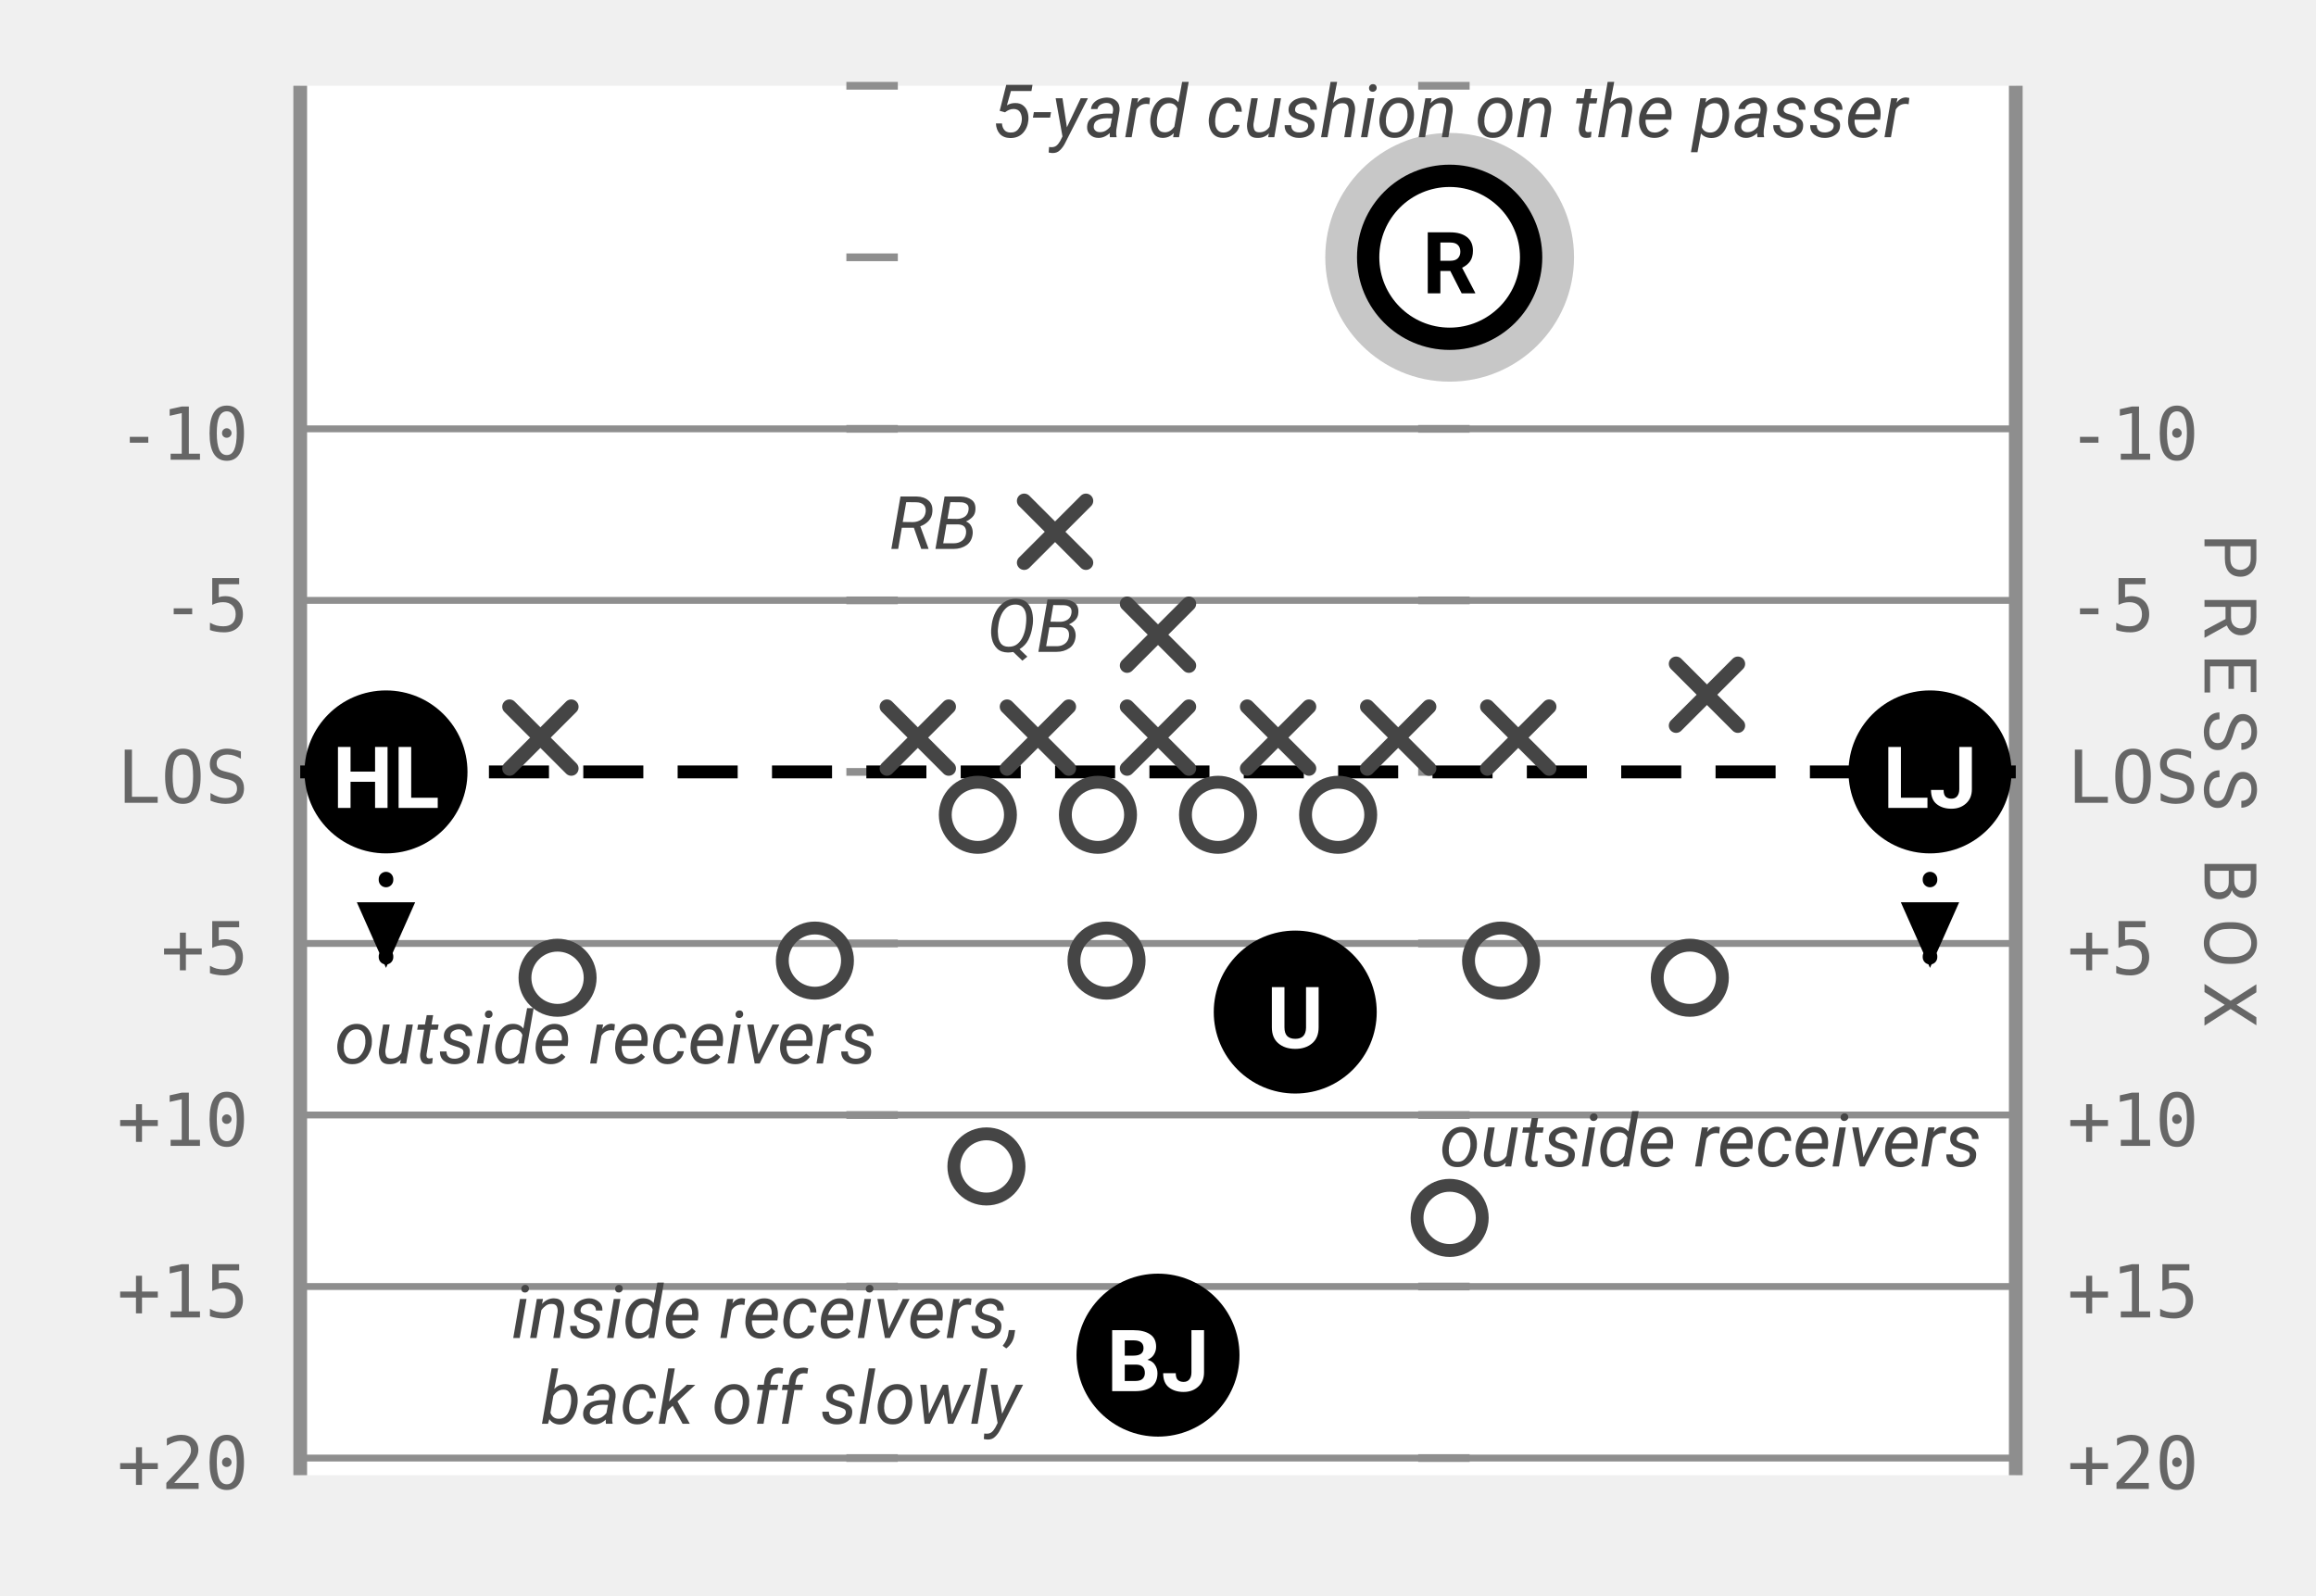
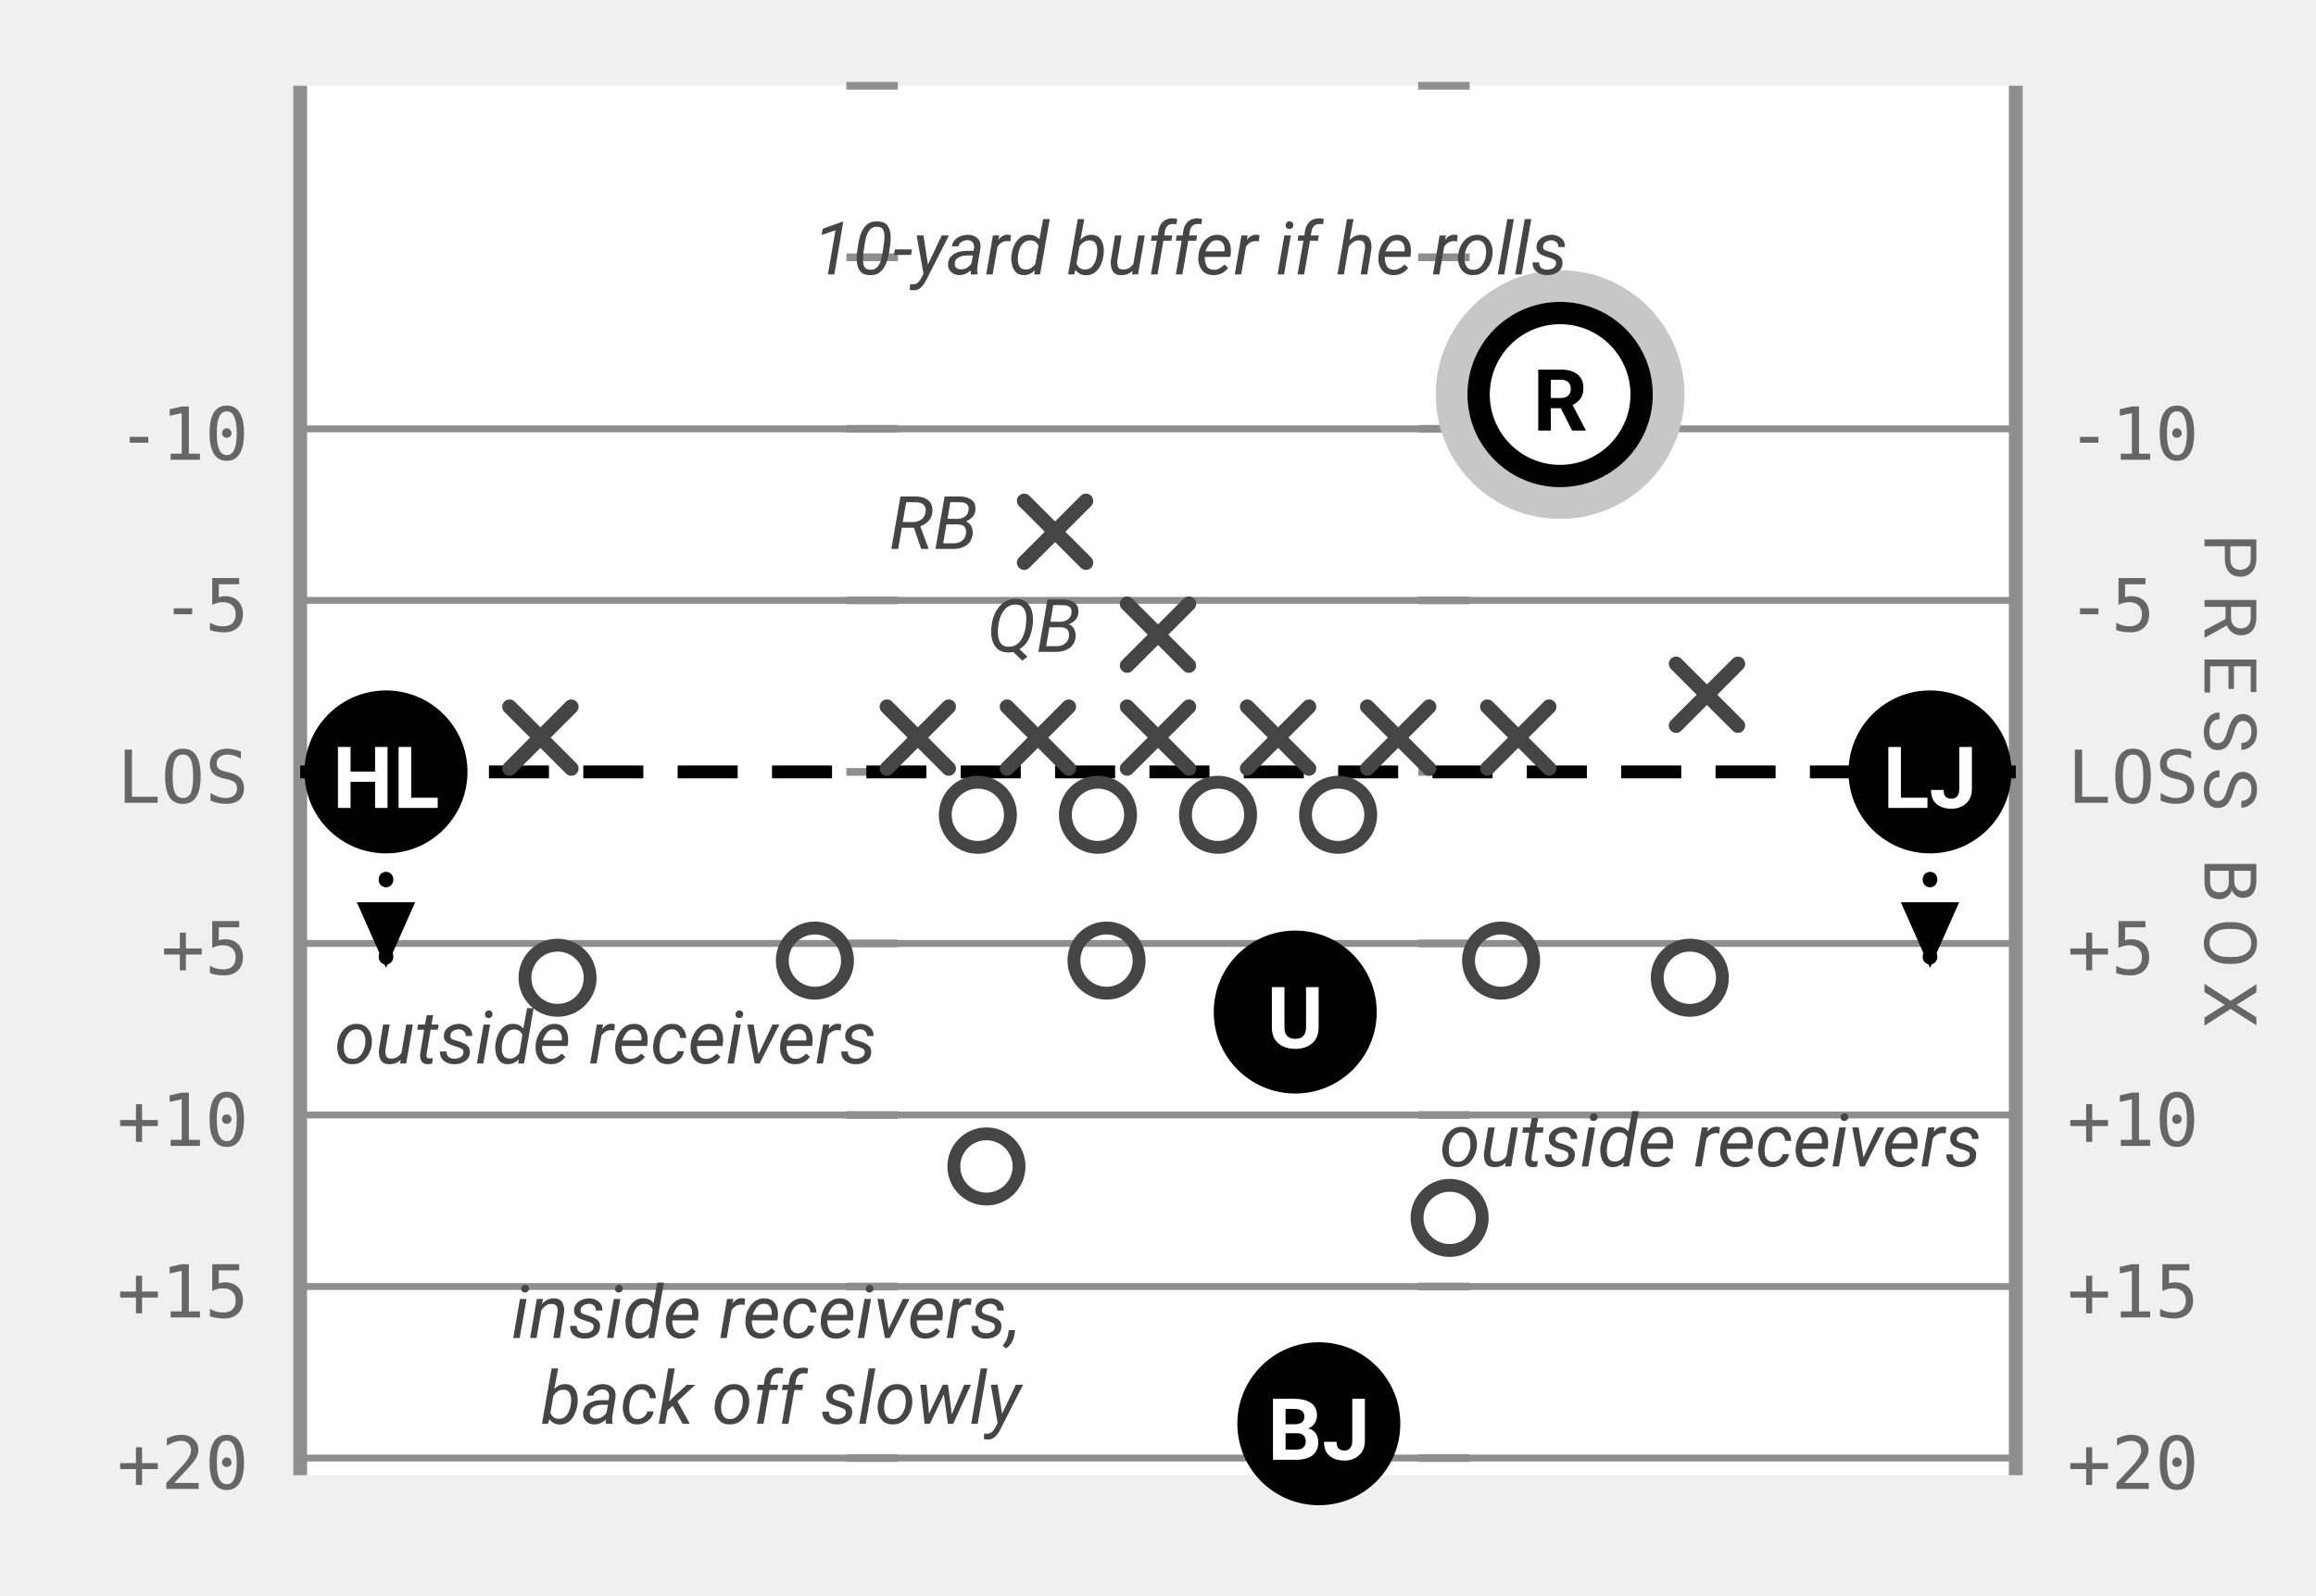
<svg xmlns="http://www.w3.org/2000/svg" viewBox="0 0 270 186" role="img" aria-label="Pass — Referee position, crew of 5">
  <style>svg{font-family:system-ui,-apple-system,"Segoe UI",Roboto,"Helvetica Neue",Arial,sans-serif}
.turf{fill:#FFFFFF}
.ez{fill:url(#hz)}
.hl{stroke:#B8B8B8;stroke-width:1.15}
.sl{stroke:#8E8E8E;stroke-width:1.6;fill:none}
.yl{stroke:#8E8E8E;stroke-width:.8;fill:none}
.gl{stroke:#5A5A5A;stroke-width:2.2;fill:none}
.rl{stroke:#000000;stroke-width:1.5;stroke-dasharray:7 4;fill:none}
.hash{stroke:#8E8E8E;stroke-width:.9}
.post{stroke:#000000;stroke-width:3;fill:none;stroke-linecap:round}
.ylab{font-family:ui-monospace,Menlo,Consolas,monospace;font-size:8.5px;fill:#666666}
.ylab.end{text-anchor:end}
.ylab.start{text-anchor:start}
.pb{font-size:8.5px;letter-spacing:.2em;fill:#666666;text-anchor:middle;text-transform:uppercase}
.kp line{stroke:#454545;stroke-width:1.7;stroke-linecap:round}
.rp{fill:none;stroke:#454545;stroke-width:1.5}
.hat-b{fill:#000000}
.hat-w{fill:#FFFFFF;stroke:#000000;stroke-width:2.6}
.halo{fill:#C7C7C7}
.mk{font-size:10px;font-weight:600;text-anchor:middle}
.mk-l{fill:#FFFFFF}
.mk-d{fill:#000000}
.mv{stroke:#000000;stroke-width:1.7;fill:none;stroke-dasharray:.1 4.4;stroke-linecap:round}
.arh{fill:#000000}
.mvlab{font-size:8.4px;fill:#454545;text-anchor:middle;font-style:italic}
.note{font-size:8.6px;fill:#454545;font-style:italic}
.note.middle{text-anchor:middle}
.note.start{text-anchor:start}
.note.end{text-anchor:end}
.flagk{fill:#000000}
.flagt{stroke:#000000;stroke-width:1.4;stroke-linecap:round}</style>
  <defs>
    <pattern id="hz" width="7" height="7" patternUnits="userSpaceOnUse" patternTransform="rotate(45)">
      <line x1="0" y1="0" x2="0" y2="7" class="hl" />
    </pattern>
    <marker id="ar" viewBox="0 0 10 10" refX="8" refY="5" markerWidth="5" markerHeight="5" orient="auto-start-reverse">
      <path d="M0,1 L9,5 L0,9 z" class="arh" />
    </marker>
  </defs>
  <rect x="35" y="10" width="200" height="162" class="turf" />
  <line x1="98.67" y1="10" x2="104.67" y2="10" class="hash" />
  <line x1="165.33" y1="10" x2="171.33" y2="10" class="hash" />
  <line x1="98.67" y1="30" x2="104.67" y2="30" class="hash" />
  <line x1="165.33" y1="30" x2="171.33" y2="30" class="hash" />
  <line x1="98.67" y1="50" x2="104.67" y2="50" class="hash" />
  <line x1="165.33" y1="50" x2="171.33" y2="50" class="hash" />
  <line x1="98.67" y1="70" x2="104.67" y2="70" class="hash" />
  <line x1="165.33" y1="70" x2="171.33" y2="70" class="hash" />
  <line x1="98.67" y1="90" x2="104.67" y2="90" class="hash" />
  <line x1="165.33" y1="90" x2="171.33" y2="90" class="hash" />
  <line x1="98.67" y1="110" x2="104.67" y2="110" class="hash" />
  <line x1="165.33" y1="110" x2="171.33" y2="110" class="hash" />
  <line x1="98.67" y1="130" x2="104.67" y2="130" class="hash" />
  <line x1="165.33" y1="130" x2="171.33" y2="130" class="hash" />
  <line x1="98.67" y1="150" x2="104.67" y2="150" class="hash" />
  <line x1="165.33" y1="150" x2="171.33" y2="150" class="hash" />
  <line x1="98.67" y1="170" x2="104.67" y2="170" class="hash" />
  <line x1="165.33" y1="170" x2="171.33" y2="170" class="hash" />
  <line x1="35" y1="10" x2="35" y2="172" class="sl" />
  <line x1="235" y1="10" x2="235" y2="172" class="sl" />
  <line x1="35" y1="50" x2="235" y2="50" class="yl" />
  <text x="29" y="53.6" class="ylab end">-10</text>
  <text x="241" y="53.6" class="ylab start">-10</text>
  <line x1="35" y1="70" x2="235" y2="70" class="yl" />
  <text x="29" y="73.6" class="ylab end">-5</text>
  <text x="241" y="73.6" class="ylab start">-5</text>
  <line x1="35" y1="110" x2="235" y2="110" class="yl" />
  <text x="29" y="113.6" class="ylab end">+5</text>
  <text x="241" y="113.6" class="ylab start">+5</text>
  <line x1="35" y1="130" x2="235" y2="130" class="yl" />
  <text x="29" y="133.6" class="ylab end">+10</text>
  <text x="241" y="133.6" class="ylab start">+10</text>
  <line x1="35" y1="150" x2="235" y2="150" class="yl" />
  <text x="29" y="153.6" class="ylab end">+15</text>
  <text x="241" y="153.6" class="ylab start">+15</text>
  <line x1="35" y1="170" x2="235" y2="170" class="yl" />
  <text x="29" y="173.6" class="ylab end">+20</text>
  <text x="241" y="173.6" class="ylab start">+20</text>
  <line x1="35" y1="90" x2="235" y2="90" class="rl" />
  <text x="29" y="93.6" class="ylab end">LOS</text>
  <text x="241" y="93.6" class="ylab start">LOS</text>
  <text x="257" y="91" class="pb" transform="rotate(90 257 91)">PRESS BOX</text>
  <g class="kp">
    <line x1="103.4" y1="82.4" x2="110.6" y2="89.6" />
    <line x1="103.4" y1="89.6" x2="110.6" y2="82.4" />
  </g>
  <g class="kp">
    <line x1="117.4" y1="82.4" x2="124.6" y2="89.6" />
    <line x1="117.4" y1="89.6" x2="124.6" y2="82.4" />
  </g>
  <g class="kp">
    <line x1="131.4" y1="82.4" x2="138.6" y2="89.6" />
    <line x1="131.4" y1="89.6" x2="138.6" y2="82.4" />
  </g>
  <g class="kp">
    <line x1="145.4" y1="82.4" x2="152.6" y2="89.6" />
    <line x1="145.4" y1="89.6" x2="152.6" y2="82.4" />
  </g>
  <g class="kp">
    <line x1="159.4" y1="82.4" x2="166.6" y2="89.6" />
    <line x1="159.4" y1="89.6" x2="166.6" y2="82.4" />
  </g>
  <g class="kp">
    <line x1="173.4" y1="82.4" x2="180.6" y2="89.6" />
    <line x1="173.4" y1="89.6" x2="180.6" y2="82.4" />
  </g>
  <g class="kp">
    <line x1="59.4" y1="82.4" x2="66.6" y2="89.6" />
    <line x1="59.4" y1="89.6" x2="66.6" y2="82.4" />
  </g>
  <g class="kp">
    <line x1="195.4" y1="77.4" x2="202.6" y2="84.6" />
    <line x1="195.4" y1="84.6" x2="202.6" y2="77.4" />
  </g>
  <g class="kp">
    <line x1="131.4" y1="70.4" x2="138.6" y2="77.6" />
    <line x1="131.4" y1="77.6" x2="138.6" y2="70.4" />
  </g>
  <g class="kp">
    <line x1="119.4" y1="58.4" x2="126.6" y2="65.6" />
    <line x1="119.4" y1="65.6" x2="126.6" y2="58.4" />
  </g>
  <circle cx="114" cy="95" r="3.8" class="rp" />
  <circle cx="128" cy="95" r="3.8" class="rp" />
  <circle cx="142" cy="95" r="3.8" class="rp" />
  <circle cx="156" cy="95" r="3.8" class="rp" />
  <circle cx="95" cy="112" r="3.8" class="rp" />
  <circle cx="129" cy="112" r="3.8" class="rp" />
  <circle cx="175" cy="112" r="3.8" class="rp" />
  <circle cx="65" cy="114" r="3.8" class="rp" />
  <circle cx="197" cy="114" r="3.8" class="rp" />
  <circle cx="115" cy="136" r="3.8" class="rp" />
  <circle cx="169" cy="142" r="3.8" class="rp" />
  <g class="you">
-     <circle cx="169" cy="30" r="14.5" class="halo" />
-     <circle cx="169" cy="30" r="9.5" class="hat-w" />
-     <text x="169" y="34.2" class="mk mk-d">R</text>
+     <circle cx="181.88" cy="46" r="14.5" class="halo" />
+     <circle cx="181.88" cy="46" r="9.5" class="hat-w" />
+     <text x="181.88" y="50.2" class="mk mk-d">R</text>
  </g>
  <g>
    <circle cx="151" cy="118" r="9.5" class="hat-b" />
    <text x="151" y="122.2" class="mk mk-l">U</text>
  </g>
  <g>
    <circle cx="45" cy="90" r="9.5" class="hat-b" />
    <text x="45" y="94.2" class="mk mk-l">HL</text>
  </g>
  <g>
    <circle cx="225" cy="90" r="9.5" class="hat-b" />
    <text x="225" y="94.2" class="mk mk-l">LJ</text>
  </g>
  <g>
-     <circle cx="135" cy="158" r="9.5" class="hat-b" />
-     <text x="135" y="162.2" class="mk mk-l">BJ</text>
+     <circle cx="153.75" cy="166" r="9.5" class="hat-b" />
+     <text x="153.75" y="170.2" class="mk mk-l">BJ</text>
  </g>
  <path d="M 45 98 L 45 112" class="mv" marker-end="url(#ar)" />
  <path d="M 225 98 L 225 112" class="mv" marker-end="url(#ar)" />
  <text x="126" y="76" class="note end">QB</text>
  <text x="114" y="64" class="note end">RB</text>
  <text x="39" y="124" class="note start">outside receivers</text>
  <text x="231" y="136" class="note end">outside receivers</text>
  <text x="119" y="156" class="note end">inside receivers,</text>
  <text x="119" y="166" class="note end">back off slowly</text>
-   <text x="169" y="16" class="note middle">5-yard cushion on the passer</text>
+   <text x="138.75" y="32" class="note middle">10-yard buffer if he rolls</text>
</svg>
